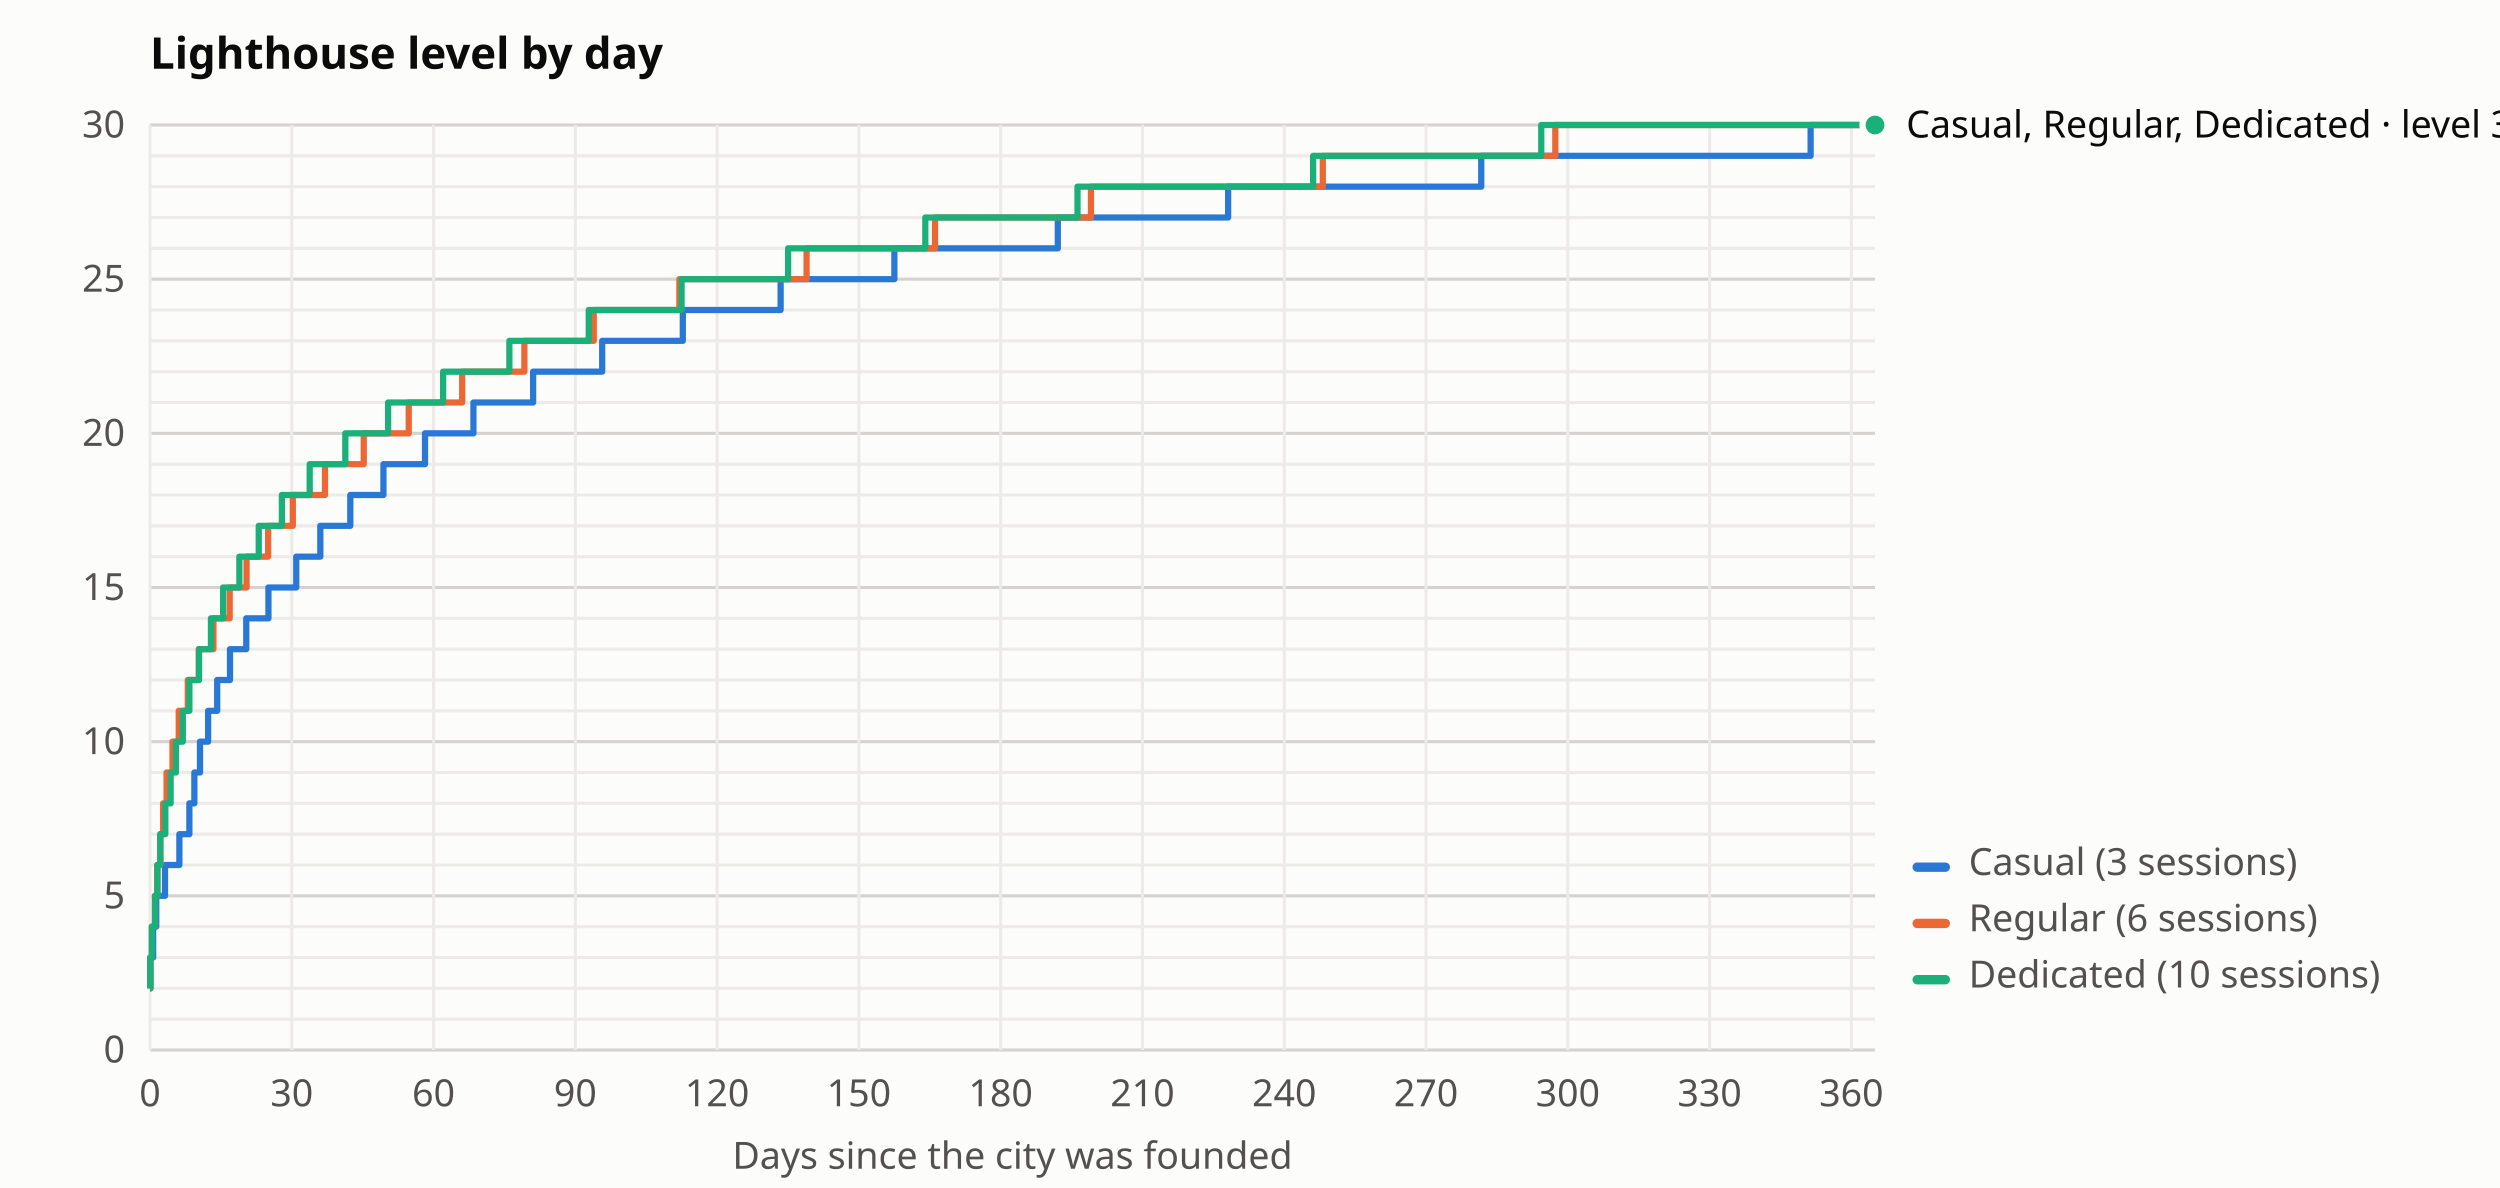
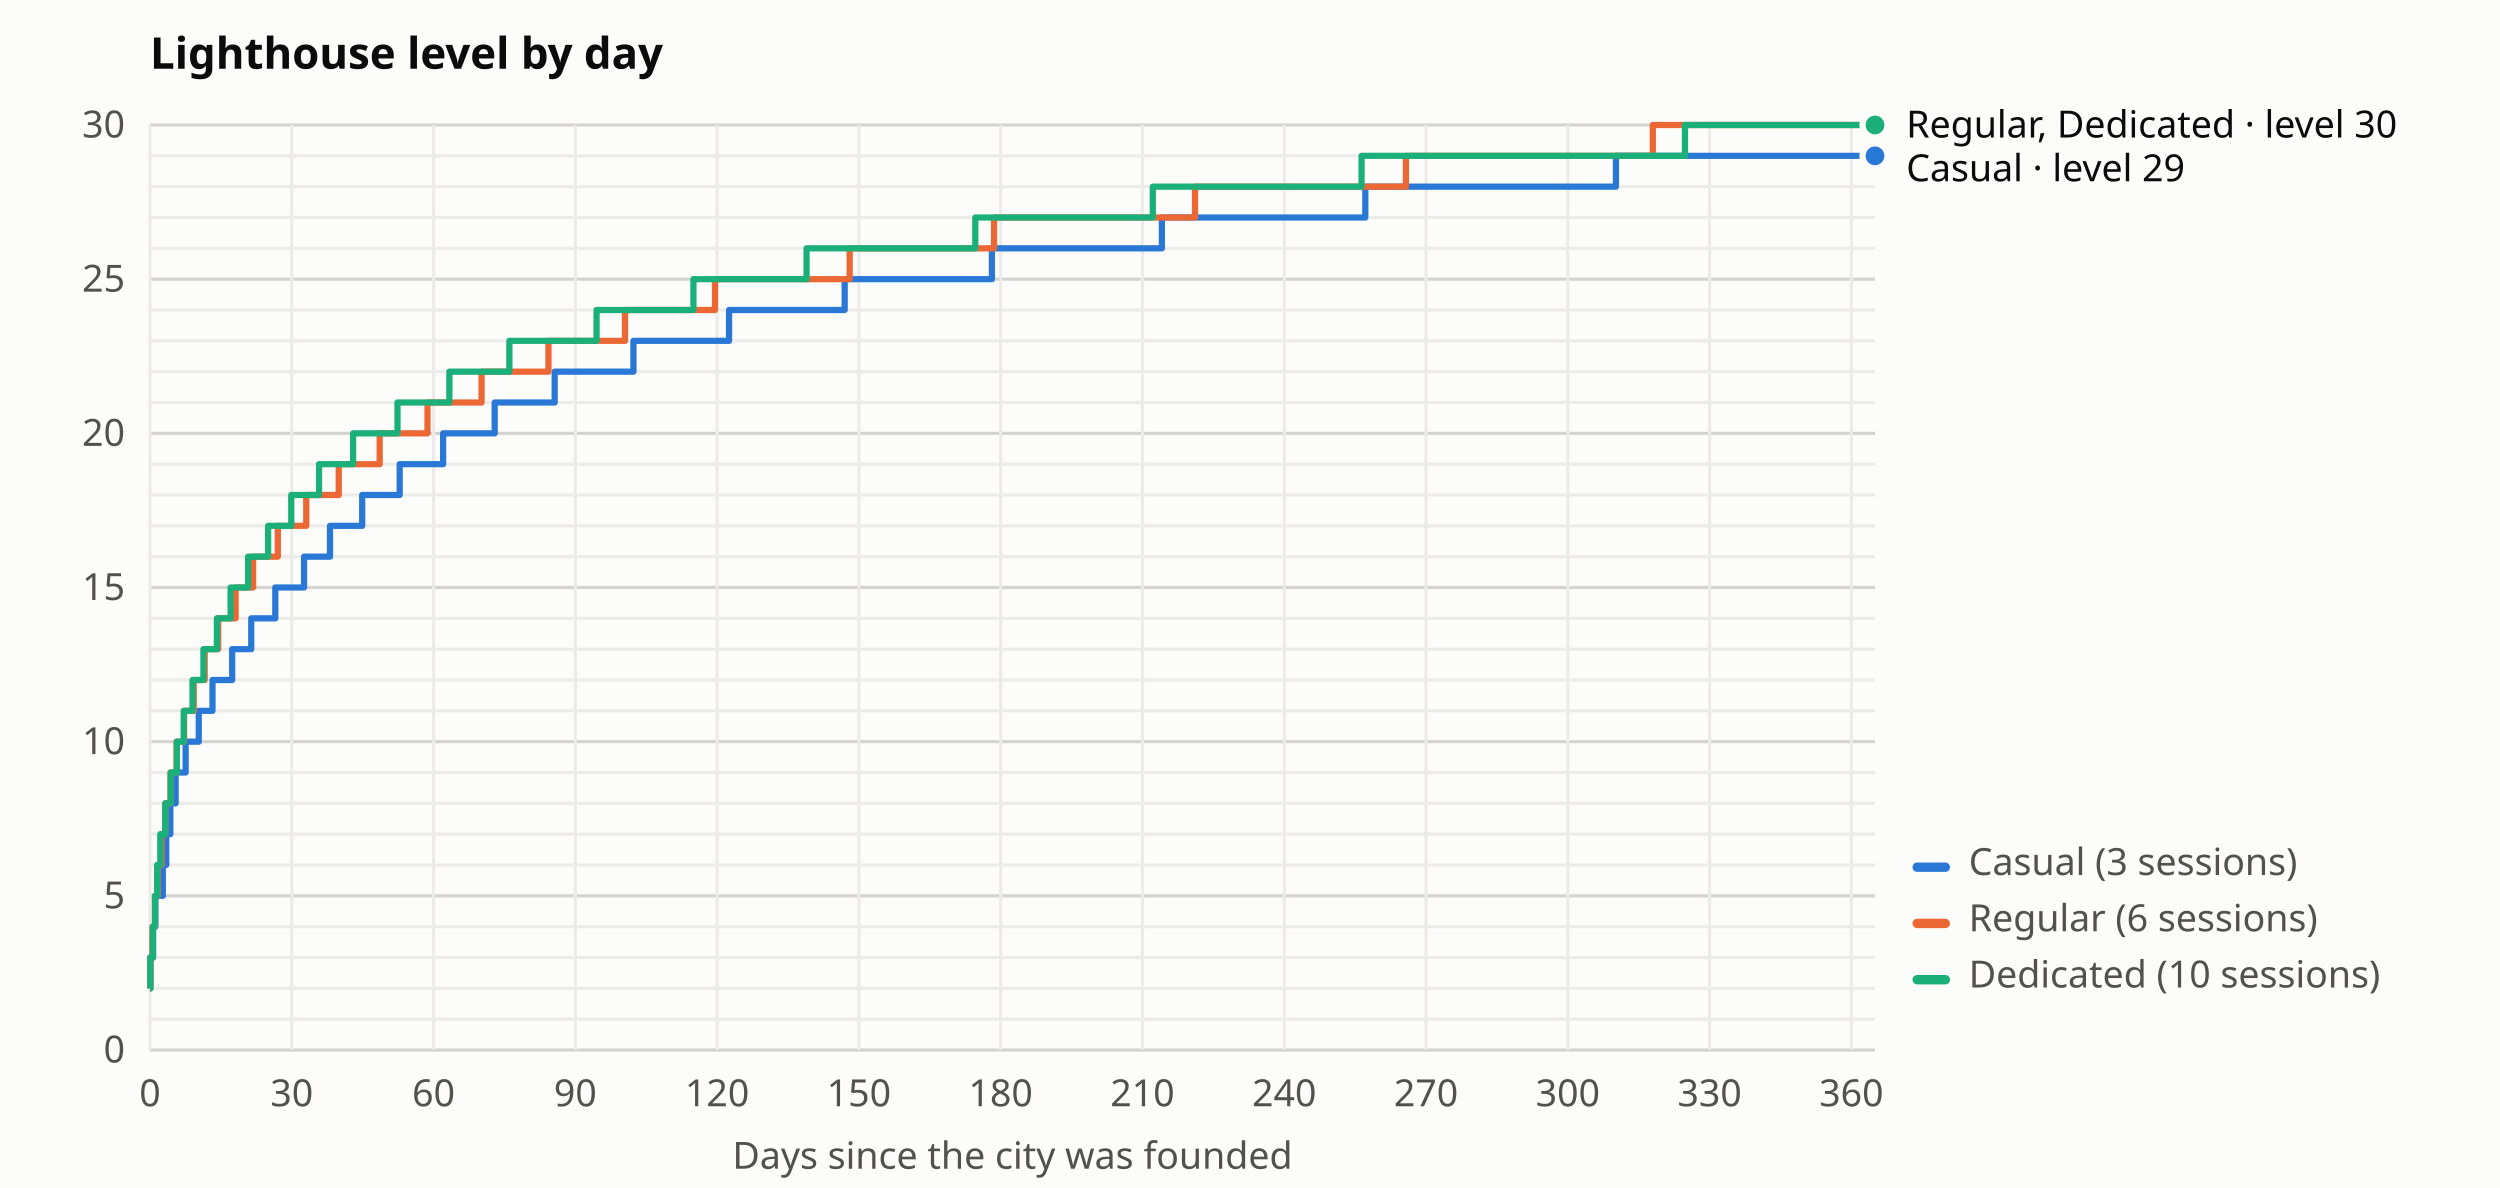
<svg xmlns="http://www.w3.org/2000/svg" viewBox="0 0 800 380" width="800" height="380" font-family="system-ui, sans-serif" font-size="12" role="img" aria-labelledby="t">
  <rect width="800" height="380" fill="#fcfcfb" />
  <text x="48" y="22" font-size="14" font-weight="600" fill="#0b0b0b">Lighthouse level by day</text>
  <line x1="48" x2="600" y1="336" y2="336" stroke="#d4d3cf" stroke-width="1" />
  <text x="40" y="340" text-anchor="end" fill="#52514e">0</text>
  <line x1="48" x2="600" y1="326.133" y2="326.133" stroke="#ecebe8" stroke-width="1" />
  <line x1="48" x2="600" y1="316.267" y2="316.267" stroke="#ecebe8" stroke-width="1" />
  <line x1="48" x2="600" y1="306.4" y2="306.4" stroke="#ecebe8" stroke-width="1" />
  <line x1="48" x2="600" y1="296.533" y2="296.533" stroke="#ecebe8" stroke-width="1" />
  <line x1="48" x2="600" y1="286.667" y2="286.667" stroke="#d4d3cf" stroke-width="1" />
  <text x="40" y="290.667" text-anchor="end" fill="#52514e">5</text>
  <line x1="48" x2="600" y1="276.8" y2="276.8" stroke="#ecebe8" stroke-width="1" />
  <line x1="48" x2="600" y1="266.933" y2="266.933" stroke="#ecebe8" stroke-width="1" />
  <line x1="48" x2="600" y1="257.067" y2="257.067" stroke="#ecebe8" stroke-width="1" />
  <line x1="48" x2="600" y1="247.2" y2="247.2" stroke="#ecebe8" stroke-width="1" />
  <line x1="48" x2="600" y1="237.333" y2="237.333" stroke="#d4d3cf" stroke-width="1" />
  <text x="40" y="241.333" text-anchor="end" fill="#52514e">10</text>
  <line x1="48" x2="600" y1="227.467" y2="227.467" stroke="#ecebe8" stroke-width="1" />
  <line x1="48" x2="600" y1="217.6" y2="217.6" stroke="#ecebe8" stroke-width="1" />
  <line x1="48" x2="600" y1="207.733" y2="207.733" stroke="#ecebe8" stroke-width="1" />
  <line x1="48" x2="600" y1="197.867" y2="197.867" stroke="#ecebe8" stroke-width="1" />
  <line x1="48" x2="600" y1="188" y2="188" stroke="#d4d3cf" stroke-width="1" />
  <text x="40" y="192" text-anchor="end" fill="#52514e">15</text>
  <line x1="48" x2="600" y1="178.133" y2="178.133" stroke="#ecebe8" stroke-width="1" />
  <line x1="48" x2="600" y1="168.267" y2="168.267" stroke="#ecebe8" stroke-width="1" />
  <line x1="48" x2="600" y1="158.4" y2="158.4" stroke="#ecebe8" stroke-width="1" />
  <line x1="48" x2="600" y1="148.533" y2="148.533" stroke="#ecebe8" stroke-width="1" />
  <line x1="48" x2="600" y1="138.667" y2="138.667" stroke="#d4d3cf" stroke-width="1" />
  <text x="40" y="142.667" text-anchor="end" fill="#52514e">20</text>
  <line x1="48" x2="600" y1="128.8" y2="128.8" stroke="#ecebe8" stroke-width="1" />
  <line x1="48" x2="600" y1="118.933" y2="118.933" stroke="#ecebe8" stroke-width="1" />
  <line x1="48" x2="600" y1="109.067" y2="109.067" stroke="#ecebe8" stroke-width="1" />
  <line x1="48" x2="600" y1="99.2" y2="99.2" stroke="#ecebe8" stroke-width="1" />
  <line x1="48" x2="600" y1="89.333" y2="89.333" stroke="#d4d3cf" stroke-width="1" />
  <text x="40" y="93.333" text-anchor="end" fill="#52514e">25</text>
  <line x1="48" x2="600" y1="79.467" y2="79.467" stroke="#ecebe8" stroke-width="1" />
  <line x1="48" x2="600" y1="69.6" y2="69.6" stroke="#ecebe8" stroke-width="1" />
  <line x1="48" x2="600" y1="59.733" y2="59.733" stroke="#ecebe8" stroke-width="1" />
  <line x1="48" x2="600" y1="49.867" y2="49.867" stroke="#ecebe8" stroke-width="1" />
  <line x1="48" x2="600" y1="40" y2="40" stroke="#d4d3cf" stroke-width="1" />
  <text x="40" y="44" text-anchor="end" fill="#52514e">30</text>
  <line x1="48" x2="48" y1="40" y2="336" stroke="#ecebe8" stroke-width="1" />
  <text x="48" y="354" text-anchor="middle" fill="#52514e">0</text>
  <line x1="93.37" x2="93.37" y1="40" y2="336" stroke="#ecebe8" stroke-width="1" />
  <text x="93.37" y="354" text-anchor="middle" fill="#52514e">30</text>
  <line x1="138.74" x2="138.74" y1="40" y2="336" stroke="#ecebe8" stroke-width="1" />
  <text x="138.74" y="354" text-anchor="middle" fill="#52514e">60</text>
  <line x1="184.11" x2="184.11" y1="40" y2="336" stroke="#ecebe8" stroke-width="1" />
  <text x="184.11" y="354" text-anchor="middle" fill="#52514e">90</text>
  <line x1="229.479" x2="229.479" y1="40" y2="336" stroke="#ecebe8" stroke-width="1" />
  <text x="229.479" y="354" text-anchor="middle" fill="#52514e">120</text>
  <line x1="274.849" x2="274.849" y1="40" y2="336" stroke="#ecebe8" stroke-width="1" />
  <text x="274.849" y="354" text-anchor="middle" fill="#52514e">150</text>
  <line x1="320.219" x2="320.219" y1="40" y2="336" stroke="#ecebe8" stroke-width="1" />
  <text x="320.219" y="354" text-anchor="middle" fill="#52514e">180</text>
  <line x1="365.589" x2="365.589" y1="40" y2="336" stroke="#ecebe8" stroke-width="1" />
  <text x="365.589" y="354" text-anchor="middle" fill="#52514e">210</text>
  <line x1="410.959" x2="410.959" y1="40" y2="336" stroke="#ecebe8" stroke-width="1" />
  <text x="410.959" y="354" text-anchor="middle" fill="#52514e">240</text>
  <line x1="456.329" x2="456.329" y1="40" y2="336" stroke="#ecebe8" stroke-width="1" />
  <text x="456.329" y="354" text-anchor="middle" fill="#52514e">270</text>
  <line x1="501.699" x2="501.699" y1="40" y2="336" stroke="#ecebe8" stroke-width="1" />
  <text x="501.699" y="354" text-anchor="middle" fill="#52514e">300</text>
  <line x1="547.068" x2="547.068" y1="40" y2="336" stroke="#ecebe8" stroke-width="1" />
  <text x="547.068" y="354" text-anchor="middle" fill="#52514e">330</text>
  <line x1="592.438" x2="592.438" y1="40" y2="336" stroke="#ecebe8" stroke-width="1" />
  <text x="592.438" y="354" text-anchor="middle" fill="#52514e">360</text>
  <text x="324" y="374" text-anchor="middle" fill="#52514e">Days since the city was founded</text>
-   <polyline points="48,316.267 48.1,316.267 48.1,306.4 49.0,306.4 49.0,296.533 50.0,296.533 50.0,286.667 52.8,286.667 52.8,276.8 57.4,276.8 57.4,266.933 60.6,266.933 60.6,257.067 62.2,257.067 62.2,247.2 64.0,247.2 64.0,237.333 66.6,237.333 66.6,227.467 69.5,227.467 69.5,217.6 73.6,217.6 73.6,207.733 78.8,207.733 78.8,197.867 85.9,197.867 85.9,188 94.8,188 94.8,178.133 102.5,178.133 102.5,168.267 112.1,168.267 112.1,158.4 122.7,158.4 122.7,148.533 136.0,148.533 136.0,138.667 151.5,138.667 151.5,128.8 170.6,128.8 170.6,118.933 192.7,118.933 192.7,109.067 218.5,109.067 218.5,99.2 249.8,99.2 249.8,89.333 286.2,89.333 286.2,79.467 338.5,79.467 338.5,69.6 393.0,69.6 393.0,59.733 474.0,59.733 474.0,49.867 579.4,49.867 579.4,40 600,40" fill="none" stroke="#2a78d6" stroke-width="2" stroke-linejoin="round" />
-   <circle cx="600" cy="40" r="4" fill="#2a78d6" stroke="#fcfcfb" stroke-width="2" />
+   <polyline points="48,316.267 48.1,316.267 48.1,306.4 49.0,306.4 49.0,296.533 49.7,296.533 49.7,286.667 52.1,286.667 52.1,276.8 53.2,276.8 53.2,266.933 54.5,266.933 54.5,257.067 56.2,257.067 56.2,247.2 59.4,247.2 59.4,237.333 63.6,237.333 63.6,227.467 68.0,227.467 68.0,217.6 74.3,217.6 74.3,207.733 80.4,207.733 80.4,197.867 88.1,197.867 88.1,188 97.3,188 97.3,178.133 105.6,178.133 105.6,168.267 115.9,168.267 115.9,158.4 127.9,158.4 127.9,148.533 141.8,148.533 141.8,138.667 158.3,138.667 158.3,128.8 177.5,128.8 177.5,118.933 202.7,118.933 202.7,109.067 233.3,109.067 233.3,99.2 270.3,99.2 270.3,89.333 317.4,89.333 317.4,79.467 371.8,79.467 371.8,69.6 436.9,69.6 436.9,59.733 517.1,59.733 517.1,49.867 600,49.867" fill="none" stroke="#2a78d6" stroke-width="2" stroke-linejoin="round" />
+   <circle cx="600" cy="49.867" r="4" fill="#2a78d6" stroke="#fcfcfb" stroke-width="2" />
  <rect x="612" y="276" width="12" height="3" rx="1.5" fill="#2a78d6" />
  <text x="630" y="280" fill="#52514e">Casual (3 sessions)</text>
-   <polyline points="48,316.267 48.1,316.267 48.1,306.4 48.6,306.4 48.6,296.533 49.6,296.533 49.6,286.667 50.3,286.667 50.3,276.8 51.3,276.8 51.3,266.933 52.2,266.933 52.2,257.067 53.3,257.067 53.3,247.2 55.2,247.2 55.2,237.333 57.2,237.333 57.2,227.467 60.1,227.467 60.1,217.6 63.6,217.6 63.6,207.733 68.3,207.733 68.3,197.867 73.5,197.867 73.5,188 78.9,188 78.9,178.133 85.8,178.133 85.8,168.267 93.7,168.267 93.7,158.4 104.0,158.4 104.0,148.533 116.4,148.533 116.4,138.667 130.8,138.667 130.8,128.8 147.9,128.8 147.9,118.933 167.8,118.933 167.8,109.067 190.0,109.067 190.0,99.2 217.4,99.2 217.4,89.333 258.1,89.333 258.1,79.467 299.2,79.467 299.2,69.6 349.1,69.6 349.1,59.733 423.3,59.733 423.3,49.867 497.7,49.867 497.7,40 600,40" fill="none" stroke="#eb6834" stroke-width="2" stroke-linejoin="round" />
+   <polyline points="48,316.267 48.1,316.267 48.1,306.4 48.8,306.4 48.8,296.533 49.6,296.533 49.6,286.667 50.5,286.667 50.5,276.8 51.7,276.8 51.7,266.933 52.9,266.933 52.9,257.067 54.6,257.067 54.6,247.2 56.5,247.2 56.5,237.333 58.9,237.333 58.9,227.467 62.0,227.467 62.0,217.6 65.5,217.6 65.5,207.733 69.8,207.733 69.8,197.867 75.4,197.867 75.4,188 81.0,188 81.0,178.133 88.9,178.133 88.9,168.267 98.0,168.267 98.0,158.4 108.4,158.4 108.4,148.533 121.5,148.533 121.5,138.667 136.8,138.667 136.8,128.8 154.1,128.8 154.1,118.933 175.5,118.933 175.5,109.067 200.0,109.067 200.0,99.2 228.8,99.2 228.8,89.333 271.9,89.333 271.9,79.467 318.1,79.467 318.1,69.6 382.4,69.6 382.4,59.733 449.9,59.733 449.9,49.867 528.9,49.867 528.9,40 600,40" fill="none" stroke="#eb6834" stroke-width="2" stroke-linejoin="round" />
  <circle cx="600" cy="40" r="4" fill="#eb6834" stroke="#fcfcfb" stroke-width="2" />
  <rect x="612" y="294" width="12" height="3" rx="1.5" fill="#eb6834" />
  <text x="630" y="298" fill="#52514e">Regular (6 sessions)</text>
-   <polyline points="48,316.267 48.1,316.267 48.1,306.4 48.6,306.4 48.6,296.533 49.6,296.533 49.6,286.667 50.4,286.667 50.4,276.8 51.3,276.8 51.3,266.933 52.9,266.933 52.9,257.067 54.6,257.067 54.6,247.2 56.3,247.2 56.3,237.333 58.5,237.333 58.5,227.467 60.6,227.467 60.6,217.6 63.7,217.6 63.7,207.733 67.5,207.733 67.5,197.867 71.4,197.867 71.4,188 76.6,188 76.6,178.133 82.8,178.133 82.8,168.267 90.2,168.267 90.2,158.4 99.1,158.4 99.1,148.533 110.5,148.533 110.5,138.667 124.2,138.667 124.2,128.8 141.8,128.8 141.8,118.933 163.0,118.933 163.0,109.067 188.4,109.067 188.4,99.2 218.1,99.2 218.1,89.333 252.2,89.333 252.2,79.467 296.1,79.467 296.1,69.6 344.8,69.6 344.8,59.733 420.2,59.733 420.2,49.867 493.2,49.867 493.2,40 600,40" fill="none" stroke="#1baf7a" stroke-width="2" stroke-linejoin="round" />
+   <polyline points="48,316.267 48.1,316.267 48.1,306.4 48.9,306.4 48.9,296.533 49.6,296.533 49.6,286.667 50.3,286.667 50.3,276.8 51.3,276.8 51.3,266.933 52.9,266.933 52.9,257.067 54.6,257.067 54.6,247.2 56.6,247.2 56.6,237.333 58.8,237.333 58.8,227.467 61.6,227.467 61.6,217.6 65.1,217.6 65.1,207.733 69.4,207.733 69.4,197.867 73.8,197.867 73.8,188 79.4,188 79.4,178.133 85.8,178.133 85.8,168.267 93.2,168.267 93.2,158.4 102.1,158.4 102.1,148.533 113.0,148.533 113.0,138.667 127.2,138.667 127.2,128.8 143.8,128.8 143.8,118.933 163.0,118.933 163.0,109.067 190.9,109.067 190.9,99.2 221.9,99.2 221.9,89.333 258.1,89.333 258.1,79.467 312.1,79.467 312.1,69.6 368.9,69.6 368.9,59.733 435.7,59.733 435.7,49.867 539.2,49.867 539.2,40 600,40" fill="none" stroke="#1baf7a" stroke-width="2" stroke-linejoin="round" />
  <circle cx="600" cy="40" r="4" fill="#1baf7a" stroke="#fcfcfb" stroke-width="2" />
  <rect x="612" y="312" width="12" height="3" rx="1.5" fill="#1baf7a" />
  <text x="630" y="316" fill="#52514e">Dedicated (10 sessions)</text>
-   <text x="610" y="44" fill="#0b0b0b">Casual, Regular, Dedicated · level 30</text>
+   <text x="610" y="44" fill="#0b0b0b">Regular, Dedicated · level 30</text>
+   <text x="610" y="58" fill="#0b0b0b">Casual · level 29</text>
</svg>
